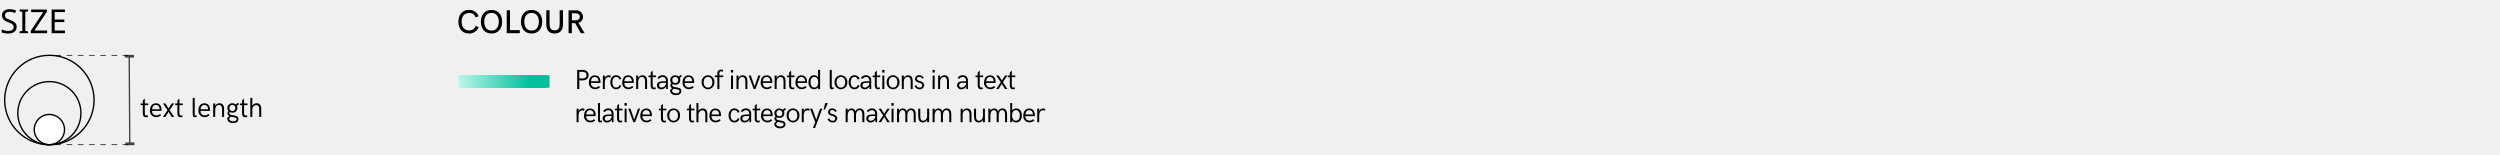
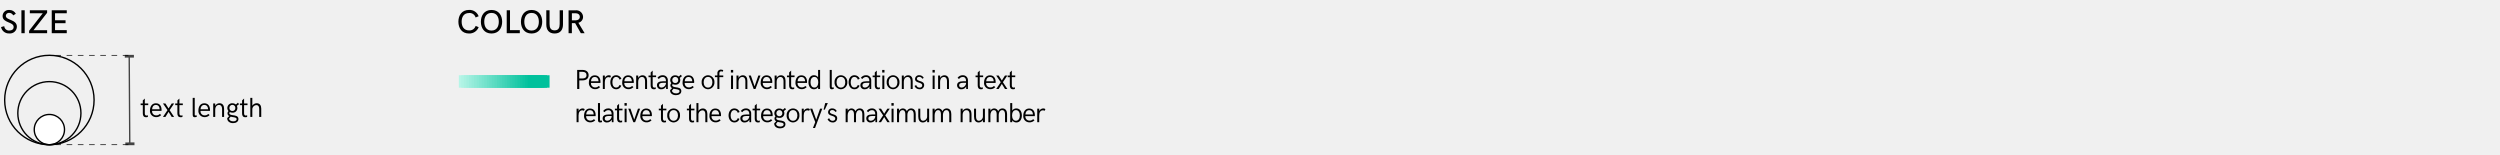
<svg xmlns="http://www.w3.org/2000/svg" width="904" height="56" viewBox="0 0 904 56">
  <defs>
    <clipPath id="clip-legend">
      <rect width="904" height="56" />
    </clipPath>
  </defs>
  <g id="legend" clip-path="url(#clip-legend)">
    <g id="Layer_1" data-name="Layer 1" transform="translate(-0.88 1.35)">
      <g id="legend-2" data-name="legend">
        <rect id="Rectangle_19195" data-name="Rectangle 19195" width="7.94" height="4.5" transform="translate(166.79 25.86)" fill="#b6f5e7" />
        <rect id="Rectangle_19196" data-name="Rectangle 19196" width="7.94" height="4.5" transform="translate(167.71 25.86)" fill="#aff3e4" />
        <rect id="Rectangle_19197" data-name="Rectangle 19197" width="7.94" height="4.5" transform="translate(168.63 25.86)" fill="#a9f1e1" />
        <rect id="Rectangle_19198" data-name="Rectangle 19198" width="7.94" height="4.5" transform="translate(169.55 25.86)" fill="#a2efdf" />
        <rect id="Rectangle_19199" data-name="Rectangle 19199" width="7.94" height="4.5" transform="translate(170.47 25.86)" fill="#9beddc" />
        <rect id="Rectangle_19200" data-name="Rectangle 19200" width="7.94" height="4.5" transform="translate(171.39 25.86)" fill="#94ebd9" />
        <rect id="Rectangle_19201" data-name="Rectangle 19201" width="7.94" height="4.5" transform="translate(172.31 25.86)" fill="#8ee9d6" />
        <rect id="Rectangle_19202" data-name="Rectangle 19202" width="7.94" height="4.5" transform="translate(173.24 25.86)" fill="#87e8d4" />
        <rect id="Rectangle_19203" data-name="Rectangle 19203" width="7.94" height="4.5" transform="translate(174.16 25.86)" fill="#80e6d1" />
        <rect id="Rectangle_19204" data-name="Rectangle 19204" width="7.94" height="4.5" transform="translate(175.08 25.86)" fill="#79e4ce" />
        <rect id="Rectangle_19205" data-name="Rectangle 19205" width="7.94" height="4.5" transform="translate(176 25.86)" fill="#73e2cb" />
        <rect id="Rectangle_19206" data-name="Rectangle 19206" width="7.94" height="4.5" transform="translate(176.92 25.86)" fill="#6ce0c8" />
        <rect id="Rectangle_19207" data-name="Rectangle 19207" width="7.94" height="4.5" transform="translate(177.84 25.86)" fill="#65dec6" />
        <rect id="Rectangle_19208" data-name="Rectangle 19208" width="7.94" height="4.5" transform="translate(178.76 25.86)" fill="#5edcc3" />
        <rect id="Rectangle_19209" data-name="Rectangle 19209" width="7.94" height="4.5" transform="translate(179.68 25.86)" fill="#58dac0" />
        <rect id="Rectangle_19210" data-name="Rectangle 19210" width="7.94" height="4.5" transform="translate(180.61 25.86)" fill="#51d8bd" />
        <rect id="Rectangle_19211" data-name="Rectangle 19211" width="7.94" height="4.5" transform="translate(181.53 25.86)" fill="#4ad6bb" />
        <rect id="Rectangle_19212" data-name="Rectangle 19212" width="7.94" height="4.5" transform="translate(182.45 25.86)" fill="#43d4b8" />
        <rect id="Rectangle_19213" data-name="Rectangle 19213" width="7.94" height="4.5" transform="translate(183.37 25.86)" fill="#3dd2b5" />
        <rect id="Rectangle_19214" data-name="Rectangle 19214" width="7.94" height="4.5" transform="translate(184.29 25.86)" fill="#36d0b2" />
        <rect id="Rectangle_19215" data-name="Rectangle 19215" width="7.94" height="4.5" transform="translate(185.21 25.86)" fill="#2fceaf" />
        <rect id="Rectangle_19216" data-name="Rectangle 19216" width="7.94" height="4.5" transform="translate(186.13 25.86)" fill="#28cdad" />
        <rect id="Rectangle_19217" data-name="Rectangle 19217" width="7.94" height="4.5" transform="translate(187.05 25.86)" fill="#22cbaa" />
        <rect id="Rectangle_19218" data-name="Rectangle 19218" width="7.94" height="4.5" transform="translate(187.98 25.86)" fill="#1bc9a7" />
        <rect id="Rectangle_19219" data-name="Rectangle 19219" width="7.94" height="4.5" transform="translate(188.9 25.86)" fill="#14c7a4" />
        <rect id="Rectangle_19220" data-name="Rectangle 19220" width="7.94" height="4.5" transform="translate(189.82 25.86)" fill="#0dc5a2" />
        <rect id="Rectangle_19221" data-name="Rectangle 19221" width="7.94" height="4.5" transform="translate(190.74 25.86)" fill="#07c39f" />
        <rect id="Rectangle_19222" data-name="Rectangle 19222" width="7.94" height="4.5" transform="translate(191.66 25.86)" fill="#00c19c" />
        <path id="Path_161565" data-name="Path 161565" d="M1.035,0h.771V-3.115H2.969c1.338,0,2.207-.664,2.207-1.88,0-1.187-.869-1.9-2.207-1.9H1.035Zm.771-3.8V-6.211H2.969c.923,0,1.445.449,1.445,1.216,0,.8-.522,1.191-1.445,1.191ZM7.466.068A2.392,2.392,0,0,0,9.331-.693l-.5-.4a1.7,1.7,0,0,1-1.372.522A1.444,1.444,0,0,1,6.036-2.192h3.4c.01-.088.024-.249.024-.376,0-1.123-.488-2.378-2.07-2.378-1.416,0-2.119,1.226-2.119,2.534A2.211,2.211,0,0,0,7.466.068ZM6.036-2.788c.039-.83.459-1.558,1.353-1.558,1,0,1.353.776,1.372,1.558ZM10.313,0h.718V-2.437c0-1.177.5-1.846,1.333-1.846a.888.888,0,0,1,.6.186l.308-.63a1.268,1.268,0,0,0-.786-.254,1.572,1.572,0,0,0-1.44.967v-.864h-.728Zm4.829.1A1.861,1.861,0,0,0,16.979-1.2l-.635-.273a1.224,1.224,0,0,1-1.211.952c-1.021,0-1.362-1.021-1.362-1.914s.352-1.934,1.362-1.934a1.234,1.234,0,0,1,1.211.977l.688-.293a2,2,0,0,0-1.9-1.3c-1.406,0-2.109,1.24-2.109,2.549S13.737.1,15.143.1Zm4.38-.029a2.392,2.392,0,0,0,1.865-.762l-.5-.4a1.7,1.7,0,0,1-1.372.522,1.444,1.444,0,0,1-1.426-1.621h3.4c.01-.088.024-.249.024-.376,0-1.123-.488-2.378-2.07-2.378-1.416,0-2.119,1.226-2.119,2.534A2.211,2.211,0,0,0,19.523.068ZM18.092-2.788c.039-.83.459-1.558,1.353-1.558,1,0,1.353.776,1.372,1.558ZM22.37,0H23.1V-2.534c0-1.211.61-1.812,1.377-1.812.859,0,1.108.781,1.108,1.455V0h.723V-2.964c0-1.074-.474-2-1.636-2a1.752,1.752,0,0,0-1.572.938v-.85H22.37Zm6.421.1a1.966,1.966,0,0,0,.654-.1V-.625a1.164,1.164,0,0,1-.488.122c-.356,0-.62-.249-.62-.786V-4.282h1.235v-.6H28.337V-6.66l-.723.684v1.1h-.786v.6h.781v2.988C27.61-.459,27.927.1,28.791.1Zm2.676,0a1.821,1.821,0,0,0,1.714-1.04L33.2,0h.62V-2.993A1.8,1.8,0,0,0,31.907-4.98a2.164,2.164,0,0,0-1.841.957l.532.415a1.605,1.605,0,0,1,1.353-.737c.884,0,1.2.64,1.2,1.558H32.034c-1.387,0-2.148.454-2.148,1.431A1.43,1.43,0,0,0,31.468.1Zm.083-.615c-.508,0-.913-.239-.913-.82,0-.649.5-.9,1.465-.9h1.045A1.683,1.683,0,0,1,31.551-.518ZM36.688-.63c-.693-.1-1.3-.244-1.3-.747a.462.462,0,0,1,.21-.376,2.079,2.079,0,0,0,.918.205,1.661,1.661,0,0,0,1.8-1.68,1.761,1.761,0,0,0-.181-.791l.786-.62L38.5-5.156l-.732.664a1.855,1.855,0,0,0-1.26-.454,1.7,1.7,0,0,0-1.826,1.709,1.625,1.625,0,0,0,.41,1.113,1,1,0,0,0-.356.806,1.082,1.082,0,0,0,.62,1l-.7.708a1.287,1.287,0,0,0-.015.186c0,.928.835,1.66,2.1,1.66,1.025,0,1.953-.479,1.953-1.484C38.7-.352,37.679-.5,36.688-.63ZM36.5-4.37a1.059,1.059,0,0,1,1.079,1.118,1.023,1.023,0,0,1-1.079,1.1,1.019,1.019,0,0,1-1.074-1.1A1.066,1.066,0,0,1,36.5-4.37Zm.3,5.962c-.947,0-1.484-.5-1.489-1l.576-.7a4.948,4.948,0,0,0,.581.127c.835.142,1.577.166,1.577.791C38.05,1.338,37.449,1.592,36.8,1.592ZM41.356.068a2.392,2.392,0,0,0,1.865-.762l-.5-.4a1.7,1.7,0,0,1-1.372.522,1.444,1.444,0,0,1-1.426-1.621h3.4c.01-.088.024-.249.024-.376,0-1.123-.488-2.378-2.07-2.378-1.416,0-2.119,1.226-2.119,2.534A2.211,2.211,0,0,0,41.356.068ZM39.925-2.788c.039-.83.459-1.558,1.353-1.558,1,0,1.353.776,1.372,1.558ZM48.344.1a2.4,2.4,0,0,0,2.324-2.549A2.383,2.383,0,0,0,48.344-4.98a2.361,2.361,0,0,0-2.3,2.529A2.376,2.376,0,0,0,48.344.1Zm0-.605c-1.074,0-1.572-.957-1.572-1.943s.5-1.924,1.582-1.924,1.572.947,1.572,1.924S49.443-.508,48.349-.508ZM51.733,0h.728V-4.282h1.4v-.6h-1.4v-.781c0-.5.273-.728.649-.728a1.387,1.387,0,0,1,.571.151l.176-.581a1.825,1.825,0,0,0-.8-.186,1.225,1.225,0,0,0-1.318,1.3v.82h-.894v.6h.889Zm4.884-5.962h.83V-6.9h-.83ZM56.671,0h.723V-4.878h-.723Zm1.973,0h.728V-2.534c0-1.211.61-1.812,1.377-1.812.859,0,1.108.781,1.108,1.455V0h.723V-2.964c0-1.074-.474-2-1.636-2a1.752,1.752,0,0,0-1.572.938v-.85h-.728Zm6.221,0h.645l1.816-4.878h-.781L65.187-.947,63.839-4.878h-.8Zm4.727.068a2.392,2.392,0,0,0,1.865-.762l-.5-.4a1.7,1.7,0,0,1-1.372.522,1.444,1.444,0,0,1-1.426-1.621h3.4c.01-.088.024-.249.024-.376,0-1.123-.488-2.378-2.07-2.378-1.416,0-2.119,1.226-2.119,2.534A2.211,2.211,0,0,0,69.592.068ZM68.161-2.788c.039-.83.459-1.558,1.353-1.558,1,0,1.353.776,1.372,1.558ZM72.439,0h.728V-2.534c0-1.211.61-1.812,1.377-1.812.859,0,1.108.781,1.108,1.455V0h.723V-2.964c0-1.074-.474-2-1.636-2a1.752,1.752,0,0,0-1.572.938v-.85h-.728ZM78.86.1a1.966,1.966,0,0,0,.654-.1V-.625a1.164,1.164,0,0,1-.488.122c-.356,0-.62-.249-.62-.786V-4.282h1.235v-.6H78.406V-6.66l-.723.684v1.1H76.9v.6h.781v2.988C77.678-.459,78,.1,78.86.1ZM82.171.068a2.392,2.392,0,0,0,1.865-.762l-.5-.4a1.7,1.7,0,0,1-1.372.522A1.444,1.444,0,0,1,80.74-2.192h3.4c.01-.088.024-.249.024-.376,0-1.123-.488-2.378-2.07-2.378-1.416,0-2.119,1.226-2.119,2.534A2.211,2.211,0,0,0,82.171.068ZM80.74-2.788c.039-.83.459-1.558,1.353-1.558,1,0,1.353.776,1.372,1.558ZM88.148-6.9v2.686A1.746,1.746,0,0,0,86.62-4.98c-1.245,0-1.953,1.143-1.953,2.539S85.374.1,86.624.1a1.734,1.734,0,0,0,1.528-.776L88.167,0h.708V-6.9ZM86.81-.518c-.977,0-1.4-.928-1.4-1.924s.42-1.924,1.4-1.924c1,0,1.4.938,1.4,1.924S87.806-.518,86.81-.518Zm6.524-.02c-.22,0-.239-.264-.239-.278V-6.9h-.737V-.986c0,.586.054,1.084.791,1.084a2.381,2.381,0,0,0,.659-.1V-.586A2.891,2.891,0,0,1,93.334-.537ZM96.4.1a2.4,2.4,0,0,0,2.324-2.549A2.383,2.383,0,0,0,96.4-4.98a2.361,2.361,0,0,0-2.3,2.529A2.376,2.376,0,0,0,96.4.1Zm0-.605c-1.074,0-1.572-.957-1.572-1.943s.5-1.924,1.582-1.924,1.572.947,1.572,1.924S97.5-.508,96.406-.508ZM101.313.1A1.861,1.861,0,0,0,103.149-1.2l-.635-.273a1.224,1.224,0,0,1-1.211.952c-1.021,0-1.362-1.021-1.362-1.914s.352-1.934,1.362-1.934a1.234,1.234,0,0,1,1.211.977l.688-.293a2,2,0,0,0-1.9-1.3c-1.406,0-2.109,1.24-2.109,2.549S99.907.1,101.313.1Zm3.706,0a1.821,1.821,0,0,0,1.714-1.04l.015.942h.62V-2.993a1.8,1.8,0,0,0-1.909-1.987,2.164,2.164,0,0,0-1.841.957l.532.415a1.605,1.605,0,0,1,1.353-.737c.884,0,1.2.64,1.2,1.558h-1.113c-1.387,0-2.148.454-2.148,1.431A1.43,1.43,0,0,0,105.02.1Zm.083-.615c-.508,0-.913-.239-.913-.82,0-.649.5-.9,1.465-.9H106.7A1.683,1.683,0,0,1,105.1-.518ZM109.835.1a1.966,1.966,0,0,0,.654-.1V-.625A1.164,1.164,0,0,1,110-.5c-.356,0-.62-.249-.62-.786V-4.282h1.235v-.6h-1.235V-6.66l-.723.684v1.1h-.786v.6h.781v2.988C108.653-.459,108.971.1,109.835.1Zm1.495-6.06h.83V-6.9h-.83ZM111.383,0h.723V-4.878h-.723Zm3.872.1a2.4,2.4,0,0,0,2.324-2.549,2.383,2.383,0,0,0-2.324-2.529,2.361,2.361,0,0,0-2.3,2.529A2.376,2.376,0,0,0,115.255.1Zm0-.605c-1.074,0-1.572-.957-1.572-1.943s.5-1.924,1.582-1.924,1.572.947,1.572,1.924S116.354-.508,115.26-.508ZM118.42,0h.728V-2.534c0-1.211.61-1.812,1.377-1.812.859,0,1.108.781,1.108,1.455V0h.723V-2.964c0-1.074-.474-2-1.636-2a1.752,1.752,0,0,0-1.572.938v-.85h-.728Zm6.416.1a1.521,1.521,0,0,0,1.675-1.489c0-1.792-2.632-1.2-2.632-2.324,0-.4.327-.674.854-.674a1.15,1.15,0,0,1,1.089.688l.537-.308a1.733,1.733,0,0,0-1.6-.972,1.392,1.392,0,0,0-1.548,1.353c0,1.655,2.593,1.011,2.593,2.324,0,.527-.405.806-.957.806a1.237,1.237,0,0,1-1.216-.928l-.615.317A1.893,1.893,0,0,0,124.836.1Zm4.683-6.06h.83V-6.9h-.83ZM129.573,0h.723V-4.878h-.723Zm1.973,0h.728V-2.534c0-1.211.61-1.812,1.377-1.812.859,0,1.108.781,1.108,1.455V0h.723V-2.964c0-1.074-.474-2-1.636-2a1.752,1.752,0,0,0-1.572.938v-.85h-.728Zm8.443.1A1.821,1.821,0,0,0,141.7-.942l.015.942h.62V-2.993a1.8,1.8,0,0,0-1.909-1.987,2.164,2.164,0,0,0-1.841.957l.532.415a1.605,1.605,0,0,1,1.353-.737c.884,0,1.2.64,1.2,1.558h-1.113c-1.387,0-2.148.454-2.148,1.431A1.43,1.43,0,0,0,139.99.1Zm.083-.615c-.508,0-.913-.239-.913-.82,0-.649.5-.9,1.465-.9h1.045A1.683,1.683,0,0,1,140.073-.518ZM147.056.1a1.966,1.966,0,0,0,.654-.1V-.625a1.164,1.164,0,0,1-.488.122c-.356,0-.62-.249-.62-.786V-4.282h1.235v-.6H146.6V-6.66l-.723.684v1.1h-.786v.6h.781v2.988C145.874-.459,146.192.1,147.056.1Zm3.311-.029a2.392,2.392,0,0,0,1.865-.762l-.5-.4a1.7,1.7,0,0,1-1.372.522,1.444,1.444,0,0,1-1.426-1.621h3.4c.01-.088.024-.249.024-.376,0-1.123-.488-2.378-2.07-2.378-1.416,0-2.119,1.226-2.119,2.534A2.211,2.211,0,0,0,150.367.068Zm-1.431-2.856c.039-.83.459-1.558,1.353-1.558,1,0,1.353.776,1.372,1.558ZM152.56,0h.894l1.138-1.846L155.733,0h.869l-1.626-2.461L156.6-4.878h-.869l-1.143,1.807-1.138-1.807h-.894l1.646,2.417Zm6.1.1a1.966,1.966,0,0,0,.654-.1V-.625a1.164,1.164,0,0,1-.488.122c-.356,0-.62-.249-.62-.786V-4.282h1.235v-.6h-1.235V-6.66l-.723.684v1.1H156.7v.6h.781v2.988C157.482-.459,157.8.1,158.663.1ZM.82,12h.718V9.563c0-1.177.5-1.846,1.333-1.846a.888.888,0,0,1,.6.186l.308-.63a1.268,1.268,0,0,0-.786-.254,1.572,1.572,0,0,0-1.44.967V7.122H.82Zm4.9.068a2.392,2.392,0,0,0,1.865-.762l-.5-.4a1.7,1.7,0,0,1-1.372.522A1.444,1.444,0,0,1,4.292,9.808h3.4c.01-.088.024-.249.024-.376,0-1.123-.488-2.378-2.07-2.378-1.416,0-2.119,1.226-2.119,2.534A2.211,2.211,0,0,0,5.723,12.068ZM4.292,9.212c.039-.83.459-1.558,1.353-1.558,1,0,1.353.776,1.372,1.558Zm5.24,2.251c-.22,0-.239-.264-.239-.278V5.1H8.555v5.913c0,.586.054,1.084.791,1.084a2.381,2.381,0,0,0,.659-.1v-.586A2.891,2.891,0,0,1,9.532,11.463Zm2.3.635a1.821,1.821,0,0,0,1.714-1.04l.015.942h.62V9.007A1.8,1.8,0,0,0,12.267,7.02a2.164,2.164,0,0,0-1.841.957l.532.415a1.605,1.605,0,0,1,1.353-.737c.884,0,1.2.64,1.2,1.558H12.394c-1.387,0-2.148.454-2.148,1.431A1.43,1.43,0,0,0,11.827,12.1Zm.083-.615c-.508,0-.913-.239-.913-.82,0-.649.5-.9,1.465-.9h1.045A1.683,1.683,0,0,1,11.91,11.482Zm4.732.615A1.966,1.966,0,0,0,17.3,12v-.625a1.164,1.164,0,0,1-.488.122c-.356,0-.62-.249-.62-.786V7.718h1.235v-.6H16.188V5.34l-.723.684v1.1h-.786v.6h.781v2.988C15.461,11.541,15.778,12.1,16.642,12.1Zm1.495-6.06h.83V5.1h-.83ZM18.19,12h.723V7.122H18.19Zm3.15,0h.645L23.8,7.122H23.02l-1.357,3.931L20.315,7.122h-.8Zm4.727.068a2.392,2.392,0,0,0,1.865-.762l-.5-.4a1.7,1.7,0,0,1-1.372.522,1.444,1.444,0,0,1-1.426-1.621h3.4c.01-.088.024-.249.024-.376,0-1.123-.488-2.378-2.07-2.378-1.416,0-2.119,1.226-2.119,2.534A2.211,2.211,0,0,0,26.067,12.068ZM24.637,9.212c.039-.83.459-1.558,1.353-1.558,1,0,1.353.776,1.372,1.558ZM32.513,12.1a1.966,1.966,0,0,0,.654-.1v-.625a1.164,1.164,0,0,1-.488.122c-.356,0-.62-.249-.62-.786V7.718h1.235v-.6H32.059V5.34l-.723.684v1.1H30.55v.6h.781v2.988C31.332,11.541,31.649,12.1,32.513,12.1Zm3.389,0a2.4,2.4,0,0,0,2.324-2.549,2.321,2.321,0,1,0-4.624,0A2.376,2.376,0,0,0,35.9,12.1Zm0-.605c-1.074,0-1.572-.957-1.572-1.943s.5-1.924,1.582-1.924,1.572.947,1.572,1.924S37,11.492,35.907,11.492Zm6.759.605a1.966,1.966,0,0,0,.654-.1v-.625a1.164,1.164,0,0,1-.488.122c-.356,0-.62-.249-.62-.786V7.718h1.235v-.6H42.212V5.34l-.723.684v1.1H40.7v.6h.781v2.988C41.484,11.541,41.8,12.1,42.666,12.1Zm1.5-.1h.723V9.368a1.537,1.537,0,0,1,1.455-1.65c.84,0,1.035.728,1.035,1.392V12h.737V8.992c0-1.04-.474-1.958-1.641-1.958a1.9,1.9,0,0,0-1.587.889V5.1h-.723Zm6.9.068a2.392,2.392,0,0,0,1.865-.762l-.5-.4a1.7,1.7,0,0,1-1.372.522,1.444,1.444,0,0,1-1.426-1.621h3.4c.01-.088.024-.249.024-.376,0-1.123-.488-2.378-2.07-2.378-1.416,0-2.119,1.226-2.119,2.534A2.211,2.211,0,0,0,51.065,12.068ZM49.634,9.212c.039-.83.459-1.558,1.353-1.558,1,0,1.353.776,1.372,1.558ZM57.9,12.1A1.861,1.861,0,0,0,59.738,10.8L59.1,10.53a1.224,1.224,0,0,1-1.211.952c-1.021,0-1.362-1.021-1.362-1.914s.352-1.934,1.362-1.934a1.234,1.234,0,0,1,1.211.977l.688-.293a2,2,0,0,0-1.9-1.3c-1.406,0-2.109,1.24-2.109,2.549S56.5,12.1,57.9,12.1Zm3.706,0a1.821,1.821,0,0,0,1.714-1.04l.015.942h.62V9.007A1.8,1.8,0,0,0,62.048,7.02a2.164,2.164,0,0,0-1.841.957l.532.415a1.605,1.605,0,0,1,1.353-.737c.884,0,1.2.64,1.2,1.558H62.175c-1.387,0-2.148.454-2.148,1.431A1.43,1.43,0,0,0,61.608,12.1Zm.083-.615c-.508,0-.913-.239-.913-.82,0-.649.5-.9,1.465-.9h1.045A1.683,1.683,0,0,1,61.691,11.482Zm4.732.615a1.966,1.966,0,0,0,.654-.1v-.625a1.164,1.164,0,0,1-.488.122c-.356,0-.62-.249-.62-.786V7.718H67.2v-.6H65.969V5.34l-.723.684v1.1H64.46v.6h.781v2.988C65.241,11.541,65.559,12.1,66.423,12.1Zm3.311-.029a2.392,2.392,0,0,0,1.865-.762l-.5-.4a1.7,1.7,0,0,1-1.372.522A1.444,1.444,0,0,1,68.3,9.808h3.4c.01-.088.024-.249.024-.376,0-1.123-.488-2.378-2.07-2.378-1.416,0-2.119,1.226-2.119,2.534A2.211,2.211,0,0,0,69.734,12.068ZM68.3,9.212c.039-.83.459-1.558,1.353-1.558,1,0,1.353.776,1.372,1.558Zm6.031,2.158c-.693-.1-1.3-.244-1.3-.747a.462.462,0,0,1,.21-.376,2.079,2.079,0,0,0,.918.205,1.661,1.661,0,0,0,1.8-1.68,1.761,1.761,0,0,0-.181-.791l.786-.62-.415-.518-.732.664a1.855,1.855,0,0,0-1.26-.454,1.7,1.7,0,0,0-1.826,1.709,1.625,1.625,0,0,0,.41,1.113,1,1,0,0,0-.356.806,1.082,1.082,0,0,0,.62,1l-.7.708a1.287,1.287,0,0,0-.015.186c0,.928.835,1.66,2.1,1.66,1.025,0,1.953-.479,1.953-1.484C76.346,11.648,75.325,11.5,74.334,11.37Zm-.186-3.74a1.059,1.059,0,0,1,1.079,1.118,1.077,1.077,0,1,1-2.153,0A1.066,1.066,0,0,1,74.148,7.63Zm.3,5.962c-.947,0-1.484-.5-1.489-1l.576-.7a4.948,4.948,0,0,0,.581.127c.835.142,1.577.166,1.577.791C75.7,13.338,75.1,13.592,74.451,13.592ZM79.08,12.1A2.4,2.4,0,0,0,81.4,9.549a2.321,2.321,0,1,0-4.624,0A2.376,2.376,0,0,0,79.08,12.1Zm0-.605c-1.074,0-1.572-.957-1.572-1.943s.5-1.924,1.582-1.924,1.572.947,1.572,1.924S80.179,11.492,79.085,11.492Zm3.16.508h.718V9.563c0-1.177.5-1.846,1.333-1.846a.888.888,0,0,1,.6.186l.308-.63a1.268,1.268,0,0,0-.786-.254,1.572,1.572,0,0,0-1.44.967V7.122h-.728Zm4.043,2.1h.767l2.612-6.978h-.8l-1.387,3.989L86.054,7.122h-.806l1.875,4.854Zm3.843-6.626h.454L91.674,5.1h-.952ZM93.389,12.1a1.521,1.521,0,0,0,1.675-1.489c0-1.792-2.632-1.2-2.632-2.324,0-.4.327-.674.854-.674a1.15,1.15,0,0,1,1.089.688l.537-.308a1.733,1.733,0,0,0-1.6-.972,1.392,1.392,0,0,0-1.548,1.353c0,1.655,2.593,1.011,2.593,2.324,0,.527-.405.806-.957.806a1.237,1.237,0,0,1-1.216-.928l-.615.317A1.893,1.893,0,0,0,93.389,12.1Zm4.727-.1h.737V9.456c0-.884.435-1.816,1.245-1.816.835,0,1.025.776,1.025,1.45V12h.742V9.295c0-.8.435-1.655,1.235-1.655.845,0,1.045.806,1.045,1.47V12h.737V9.036c0-1.084-.488-2.017-1.694-2.017a1.618,1.618,0,0,0-1.519,1.021,1.529,1.529,0,0,0-2.817-.161V7.122h-.737Zm9.034.1a1.821,1.821,0,0,0,1.714-1.04l.015.942h.62V9.007a1.8,1.8,0,0,0-1.909-1.987,2.164,2.164,0,0,0-1.841.957l.532.415a1.605,1.605,0,0,1,1.353-.737c.884,0,1.2.64,1.2,1.558h-1.113c-1.387,0-2.148.454-2.148,1.431A1.43,1.43,0,0,0,107.15,12.1Zm.083-.615c-.508,0-.913-.239-.913-.82,0-.649.5-.9,1.465-.9h1.045A1.683,1.683,0,0,1,107.233,11.482Zm2.788.518h.894l1.138-1.846L113.195,12h.869l-1.626-2.461,1.626-2.417h-.869l-1.143,1.807-1.138-1.807h-.894l1.646,2.417Zm4.644-5.962h.83V5.1h-.83ZM114.719,12h.723V7.122h-.723Zm1.973,0h.737V9.456c0-.884.435-1.816,1.245-1.816.835,0,1.025.776,1.025,1.45V12h.742V9.295c0-.8.435-1.655,1.235-1.655.845,0,1.045.806,1.045,1.47V12h.737V9.036c0-1.084-.488-2.017-1.694-2.017a1.618,1.618,0,0,0-1.519,1.021,1.529,1.529,0,0,0-2.817-.161V7.122h-.737Zm9.361.107a1.736,1.736,0,0,0,1.533-.933V12h.723V7.122h-.723v2.7a1.566,1.566,0,0,1-1.455,1.67c-.835,0-1.025-.786-1.025-1.489V7.122h-.728V9.954C124.378,11.17,124.851,12.107,126.053,12.107Zm3.5-.107h.737V9.456c0-.884.435-1.816,1.245-1.816.835,0,1.025.776,1.025,1.45V12h.742V9.295c0-.8.435-1.655,1.235-1.655.845,0,1.045.806,1.045,1.47V12h.737V9.036c0-1.084-.488-2.017-1.694-2.017a1.618,1.618,0,0,0-1.519,1.021,1.529,1.529,0,0,0-2.817-.161V7.122h-.737Zm10.137,0h.728V9.466c0-1.211.61-1.812,1.377-1.812.859,0,1.108.781,1.108,1.455V12h.723V9.036c0-1.074-.474-2-1.636-2a1.752,1.752,0,0,0-1.572.938v-.85h-.728Zm6.529.107a1.736,1.736,0,0,0,1.533-.933V12h.723V7.122h-.723v2.7a1.566,1.566,0,0,1-1.455,1.67c-.835,0-1.025-.786-1.025-1.489V7.122h-.728V9.954C144.545,11.17,145.019,12.107,146.22,12.107Zm3.5-.107h.737V9.456c0-.884.435-1.816,1.245-1.816.835,0,1.025.776,1.025,1.45V12h.742V9.295c0-.8.435-1.655,1.235-1.655.845,0,1.045.806,1.045,1.47V12h.737V9.036c0-1.084-.488-2.017-1.694-2.017a1.618,1.618,0,0,0-1.519,1.021,1.529,1.529,0,0,0-2.817-.161V7.122h-.737Zm10.152.1c1.27,0,1.963-1.147,1.963-2.539s-.693-2.539-1.968-2.539a1.747,1.747,0,0,0-1.514.767V5.1h-.728V12h.728v-.664A1.747,1.747,0,0,0,159.873,12.1Zm-.19-.615c-.977,0-1.392-.928-1.392-1.924s.415-1.924,1.392-1.924,1.426.938,1.426,1.924S160.664,11.482,159.683,11.482Zm4.864.586a2.392,2.392,0,0,0,1.865-.762l-.5-.4a1.7,1.7,0,0,1-1.372.522,1.444,1.444,0,0,1-1.426-1.621h3.4c.01-.088.024-.249.024-.376,0-1.123-.488-2.378-2.07-2.378-1.416,0-2.119,1.226-2.119,2.534A2.211,2.211,0,0,0,164.546,12.068Zm-1.431-2.856c.039-.83.459-1.558,1.353-1.558,1,0,1.353.776,1.372,1.558ZM167.394,12h.718V9.563c0-1.177.5-1.846,1.333-1.846a.888.888,0,0,1,.6.186l.308-.63a1.268,1.268,0,0,0-.786-.254,1.572,1.572,0,0,0-1.44.967V7.122h-.728Z" transform="translate(208.55 30.83)" />
-         <text id="SIZE" transform="translate(0.88 10.65)" font-size="12" font-family="HKGrotesk-Medium, HK Grotesk" font-weight="500">
-           <tspan x="0" y="0">SIZE</tspan>
-         </text>
+         <path id="Path_161574" data-name="Path 161574" d="M3.387.094A2.482,2.482,0,0,0,6.105-2.344c0-2.707-4-2.232-4-3.949A1.105,1.105,0,0,1,3.3-7.354a1.634,1.634,0,0,1,1.482.92l.949-.6A2.64,2.64,0,0,0,3.334-8.4a2.219,2.219,0,0,0-2.4,2.186c0,2.6,4,2.033,4,3.973,0,.809-.592,1.277-1.535,1.277A1.711,1.711,0,0,1,1.535-2.531L.381-2.221A2.848,2.848,0,0,0,3.387.094ZM7.74,0H8.93V-8.279H7.74Zm2.783,0h6.516V-1.078H12.111l4.928-6.293v-.908H10.787v1.066h4.688L10.523-.867Zm8.186,0h5.432V-1.107H19.9V-3.615h3.8V-4.67H19.9V-7.213h4.242V-8.279H18.709Z" transform="translate(0.88 10.65)" />
        <path id="Path_161564" data-name="Path 161564" d="M4.453.117a3.622,3.622,0,0,0,3.5-2.291l-1.1-.463A2.318,2.318,0,0,1,4.482-1C2.572-1,1.793-2.443,1.793-4.184c0-1.67.773-3.105,2.666-3.105A2.226,2.226,0,0,1,6.838-5.672l1.1-.457A3.494,3.494,0,0,0,4.488-8.414C1.811-8.414.615-6.428.615-4.148.615-1.846,1.84.117,4.453.117Zm8.136,0c2.625,0,3.85-1.98,3.85-4.26S15.214-8.4,12.589-8.4,8.745-6.416,8.745-4.143,9.97.117,12.589.117Zm0-1.072c-1.893,0-2.625-1.512-2.625-3.187s.732-3.182,2.625-3.182,2.637,1.512,2.637,3.182S14.487-.955,12.589-.955Zm5.5.955h4.734V-1.107H19.278V-8.279H18.088Zm8.985.117c2.625,0,3.85-1.98,3.85-4.26S29.7-8.4,27.074-8.4,23.23-6.416,23.23-4.143,24.454.117,27.074.117Zm0-1.072c-1.893,0-2.625-1.512-2.625-3.187s.732-3.182,2.625-3.182S29.71-5.812,29.71-4.143,28.972-.955,27.074-.955ZM35.409.117c2.133,0,3.029-1.406,3.029-3.3V-8.279h-1.2v4.934c0,1.383-.41,2.32-1.834,2.32s-1.822-.937-1.822-2.32V-8.279H32.4v5.15C32.4-1.289,33.276.117,35.409.117ZM40.457.012h1.189V-3.627h1.189L44.892.012h1.377L44-3.762a2.181,2.181,0,0,0,1.7-2.15A2.453,2.453,0,0,0,42.97-8.273H40.457Zm1.2-4.664V-7.213h1.324c.92,0,1.535.492,1.535,1.313,0,.768-.562,1.207-1.406,1.248Z" transform="translate(166.02 10.65)" />
        <g id="Group_24983" data-name="Group 24983" transform="translate(-52.294 286.157) rotate(-90)">
          <g id="Group_3998" data-name="Group 3998" transform="translate(235 98.297)">
            <g id="dimensione" transform="translate(0)">
              <g id="dimensione-X">
                <g id="Group-7">
                  <g id="Group">
                    <path id="Path" d="M283.97,99.9l-31.765.2" transform="translate(-252 -98.297)" fill="none" stroke="#444" stroke-width="0.5" />
                    <rect id="Rectangle" width="1" height="3.3" transform="translate(31.665 0.003) rotate(-0.172)" fill="#444" />
                    <rect id="Rectangle-2" width="1" height="3.3" transform="translate(0 0.203) rotate(-0.178)" fill="#444" />
                  </g>
                </g>
              </g>
            </g>
          </g>
        </g>
        <g id="Layer_1-2" data-name="Layer 1" transform="translate(1 -2)">
          <g id="legend-3" data-name="legend">
            <ellipse id="S004" cx="5.47" cy="5.47" rx="5.47" ry="5.47" transform="translate(12.265 42.041)" fill="#fff" stroke="#000" stroke-miterlimit="10" stroke-width="0.5" />
            <ellipse id="S004-2" data-name="S004" cx="16.165" cy="16.165" rx="16.165" ry="16.165" transform="translate(1.57 20.65)" fill="none" stroke="#000" stroke-miterlimit="10" stroke-width="0.5" />
            <line id="Line_7808" data-name="Line 7808" x2="27.35" transform="translate(19.91 20.65)" fill="none" stroke="#000" stroke-miterlimit="10" stroke-width="0.25" stroke-dasharray="2.03 2.03" />
            <line id="Line_7811" data-name="Line 7811" x2="27.35" transform="translate(19.91 52.98)" fill="none" stroke="#000" stroke-miterlimit="10" stroke-width="0.25" stroke-dasharray="2.03 2.03" />
            <ellipse id="S004-3" data-name="S004" cx="11.411" cy="11.411" rx="11.411" ry="11.411" transform="translate(6.324 30.159)" fill="none" stroke="#000" stroke-miterlimit="10" stroke-width="0.5" />
            <path id="Path_161563" data-name="Path 161563" d="M2.178.1A1.966,1.966,0,0,0,2.832,0V-.625A1.164,1.164,0,0,1,2.344-.5c-.356,0-.62-.249-.62-.786V-4.282H2.959v-.6H1.724V-6.66L1-5.977v1.1H.215v.6H1v2.988C1-.459,1.313.1,2.178.1ZM5.789.068A2.392,2.392,0,0,0,7.654-.693l-.5-.4a1.7,1.7,0,0,1-1.372.522A1.444,1.444,0,0,1,4.358-2.192h3.4c.01-.088.024-.249.024-.376,0-1.123-.488-2.378-2.07-2.378-1.416,0-2.119,1.226-2.119,2.534A2.211,2.211,0,0,0,5.789.068ZM4.358-2.788c.039-.83.459-1.558,1.353-1.558,1,0,1.353.776,1.372,1.558ZM8.281,0h.894l1.138-1.846L11.455,0h.869L10.7-2.461l1.626-2.417h-.869L10.313-3.071,9.175-4.878H8.281L9.927-2.461Zm6.4.1A1.966,1.966,0,0,0,15.34,0V-.625a1.164,1.164,0,0,1-.488.122c-.356,0-.62-.249-.62-.786V-4.282h1.235v-.6H14.231V-6.66l-.723.684v1.1h-.786v.6H13.5v2.988C13.5-.459,13.821.1,14.685.1Zm5.332-.635c-.22,0-.239-.264-.239-.278V-6.9h-.737V-.986c0,.586.054,1.084.791,1.084a2.381,2.381,0,0,0,.659-.1V-.586A2.891,2.891,0,0,1,20.018-.537Zm3.289.605a2.392,2.392,0,0,0,1.865-.762l-.5-.4A1.7,1.7,0,0,1,23.3-.571a1.444,1.444,0,0,1-1.426-1.621h3.4c.01-.088.024-.249.024-.376,0-1.123-.488-2.378-2.07-2.378-1.416,0-2.119,1.226-2.119,2.534A2.211,2.211,0,0,0,23.306.068ZM21.876-2.788c.039-.83.459-1.558,1.353-1.558,1,0,1.353.776,1.372,1.558ZM26.453,0h.728V-2.534c0-1.211.61-1.812,1.377-1.812.859,0,1.108.781,1.108,1.455V0h.723V-2.964c0-1.074-.474-2-1.636-2a1.752,1.752,0,0,0-1.572.938v-.85h-.728ZM33.57-.63c-.693-.1-1.3-.244-1.3-.747a.462.462,0,0,1,.21-.376,2.079,2.079,0,0,0,.918.205,1.661,1.661,0,0,0,1.8-1.68,1.761,1.761,0,0,0-.181-.791l.786-.62-.415-.518-.732.664a1.855,1.855,0,0,0-1.26-.454,1.7,1.7,0,0,0-1.826,1.709,1.625,1.625,0,0,0,.41,1.113,1,1,0,0,0-.356.806,1.082,1.082,0,0,0,.62,1l-.7.708a1.287,1.287,0,0,0-.015.186c0,.928.835,1.66,2.1,1.66,1.025,0,1.953-.479,1.953-1.484C35.582-.352,34.561-.5,33.57-.63Zm-.186-3.74a1.059,1.059,0,0,1,1.079,1.118,1.023,1.023,0,0,1-1.079,1.1,1.019,1.019,0,0,1-1.074-1.1A1.066,1.066,0,0,1,33.385-4.37Zm.3,5.962c-.947,0-1.484-.5-1.489-1l.576-.7a4.948,4.948,0,0,0,.581.127c.835.142,1.577.166,1.577.791C34.932,1.338,34.332,1.592,33.687,1.592ZM38.075.1a1.966,1.966,0,0,0,.654-.1V-.625a1.164,1.164,0,0,1-.488.122c-.356,0-.62-.249-.62-.786V-4.282h1.235v-.6H37.621V-6.66l-.723.684v1.1h-.786v.6h.781v2.988C36.893-.459,37.21.1,38.075.1Zm1.8-.1H40.6V-2.632a1.537,1.537,0,0,1,1.455-1.65c.84,0,1.035.728,1.035,1.392V0h.737V-3.008c0-1.04-.474-1.958-1.641-1.958a1.9,1.9,0,0,0-1.587.889V-6.9h-.723Z" transform="translate(50.52 42.94)" />
          </g>
        </g>
      </g>
    </g>
  </g>
</svg>
